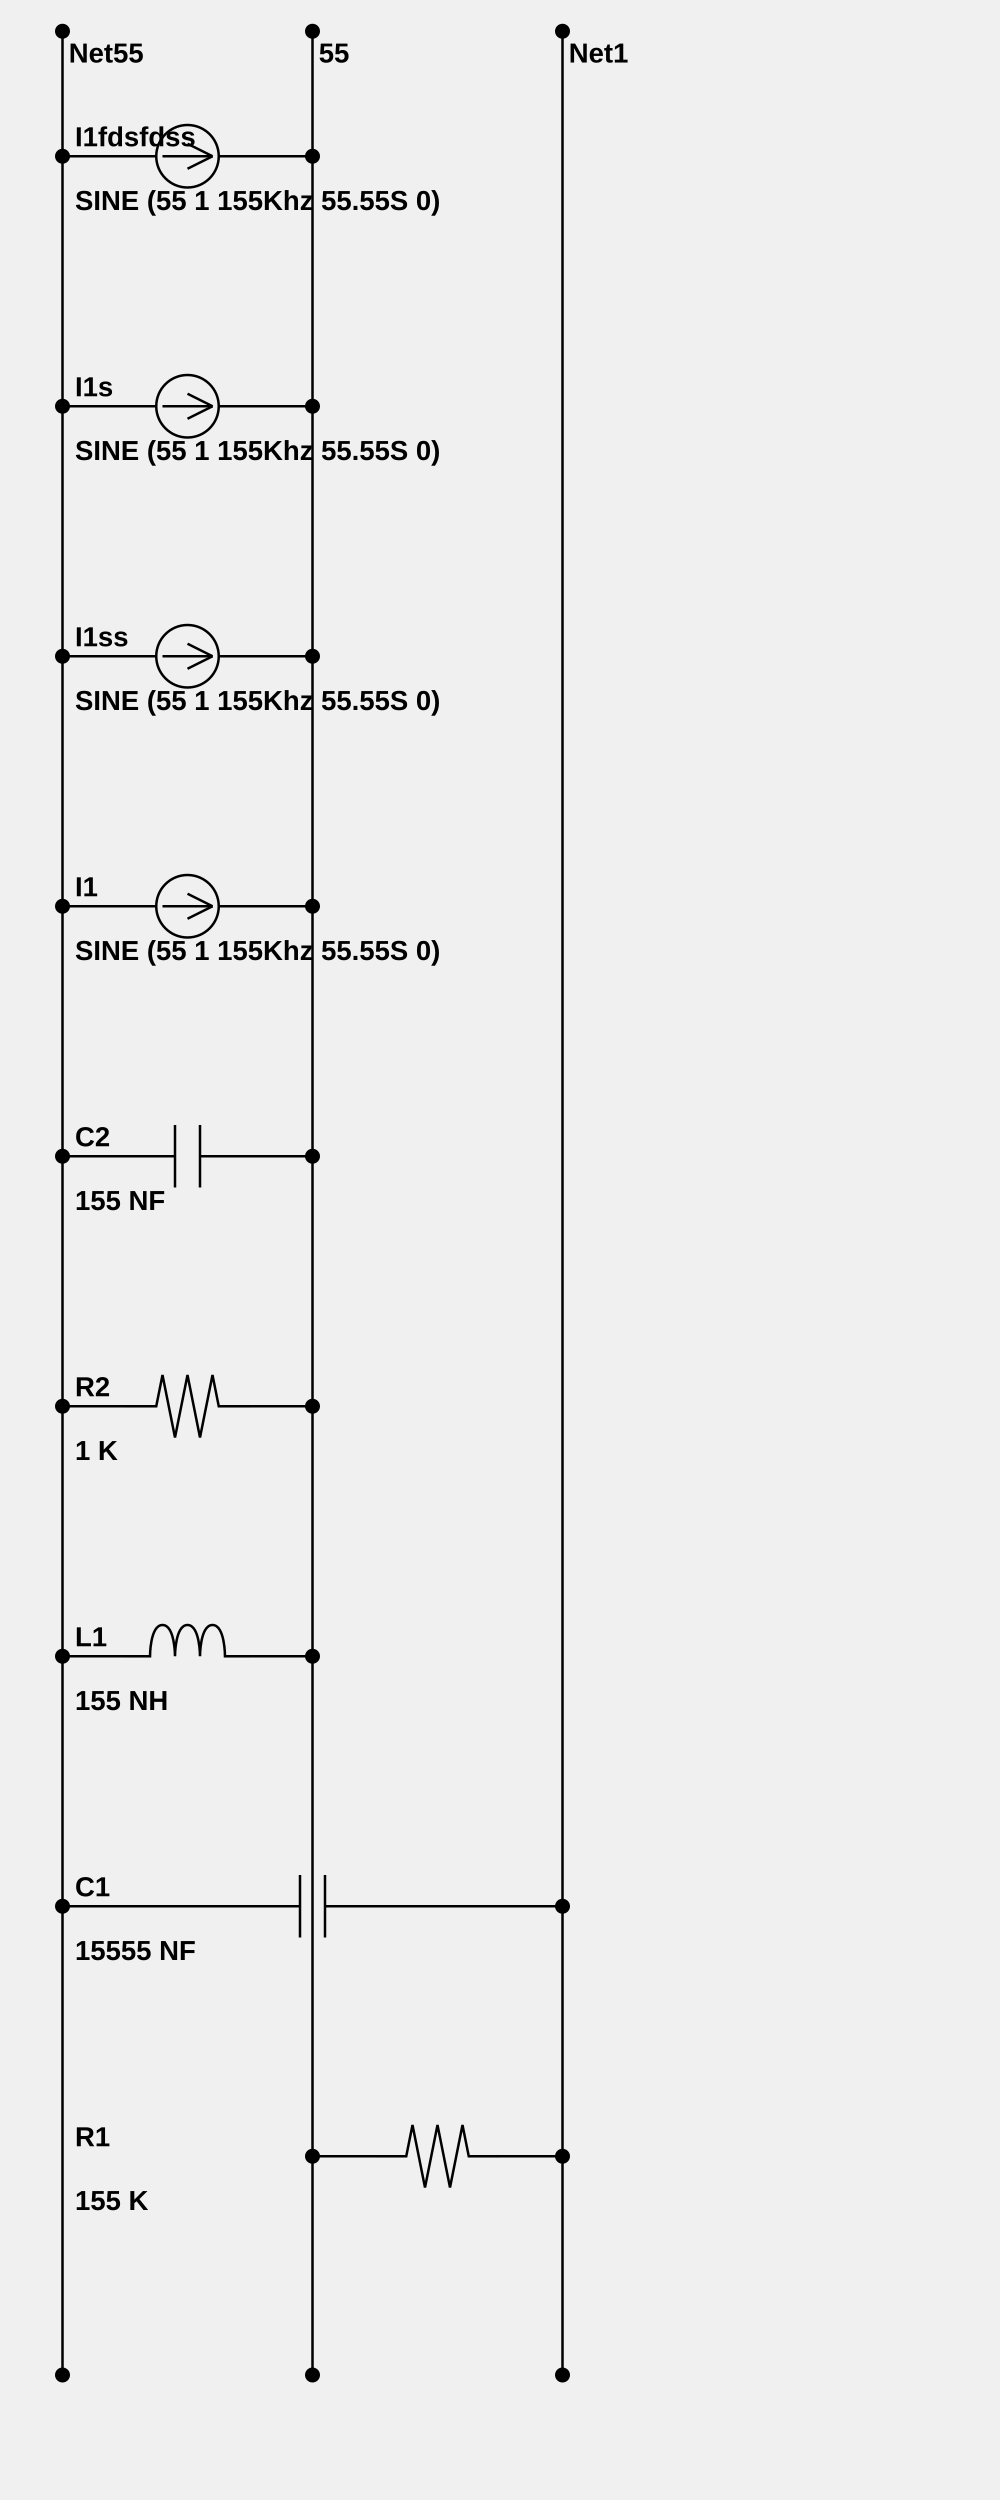
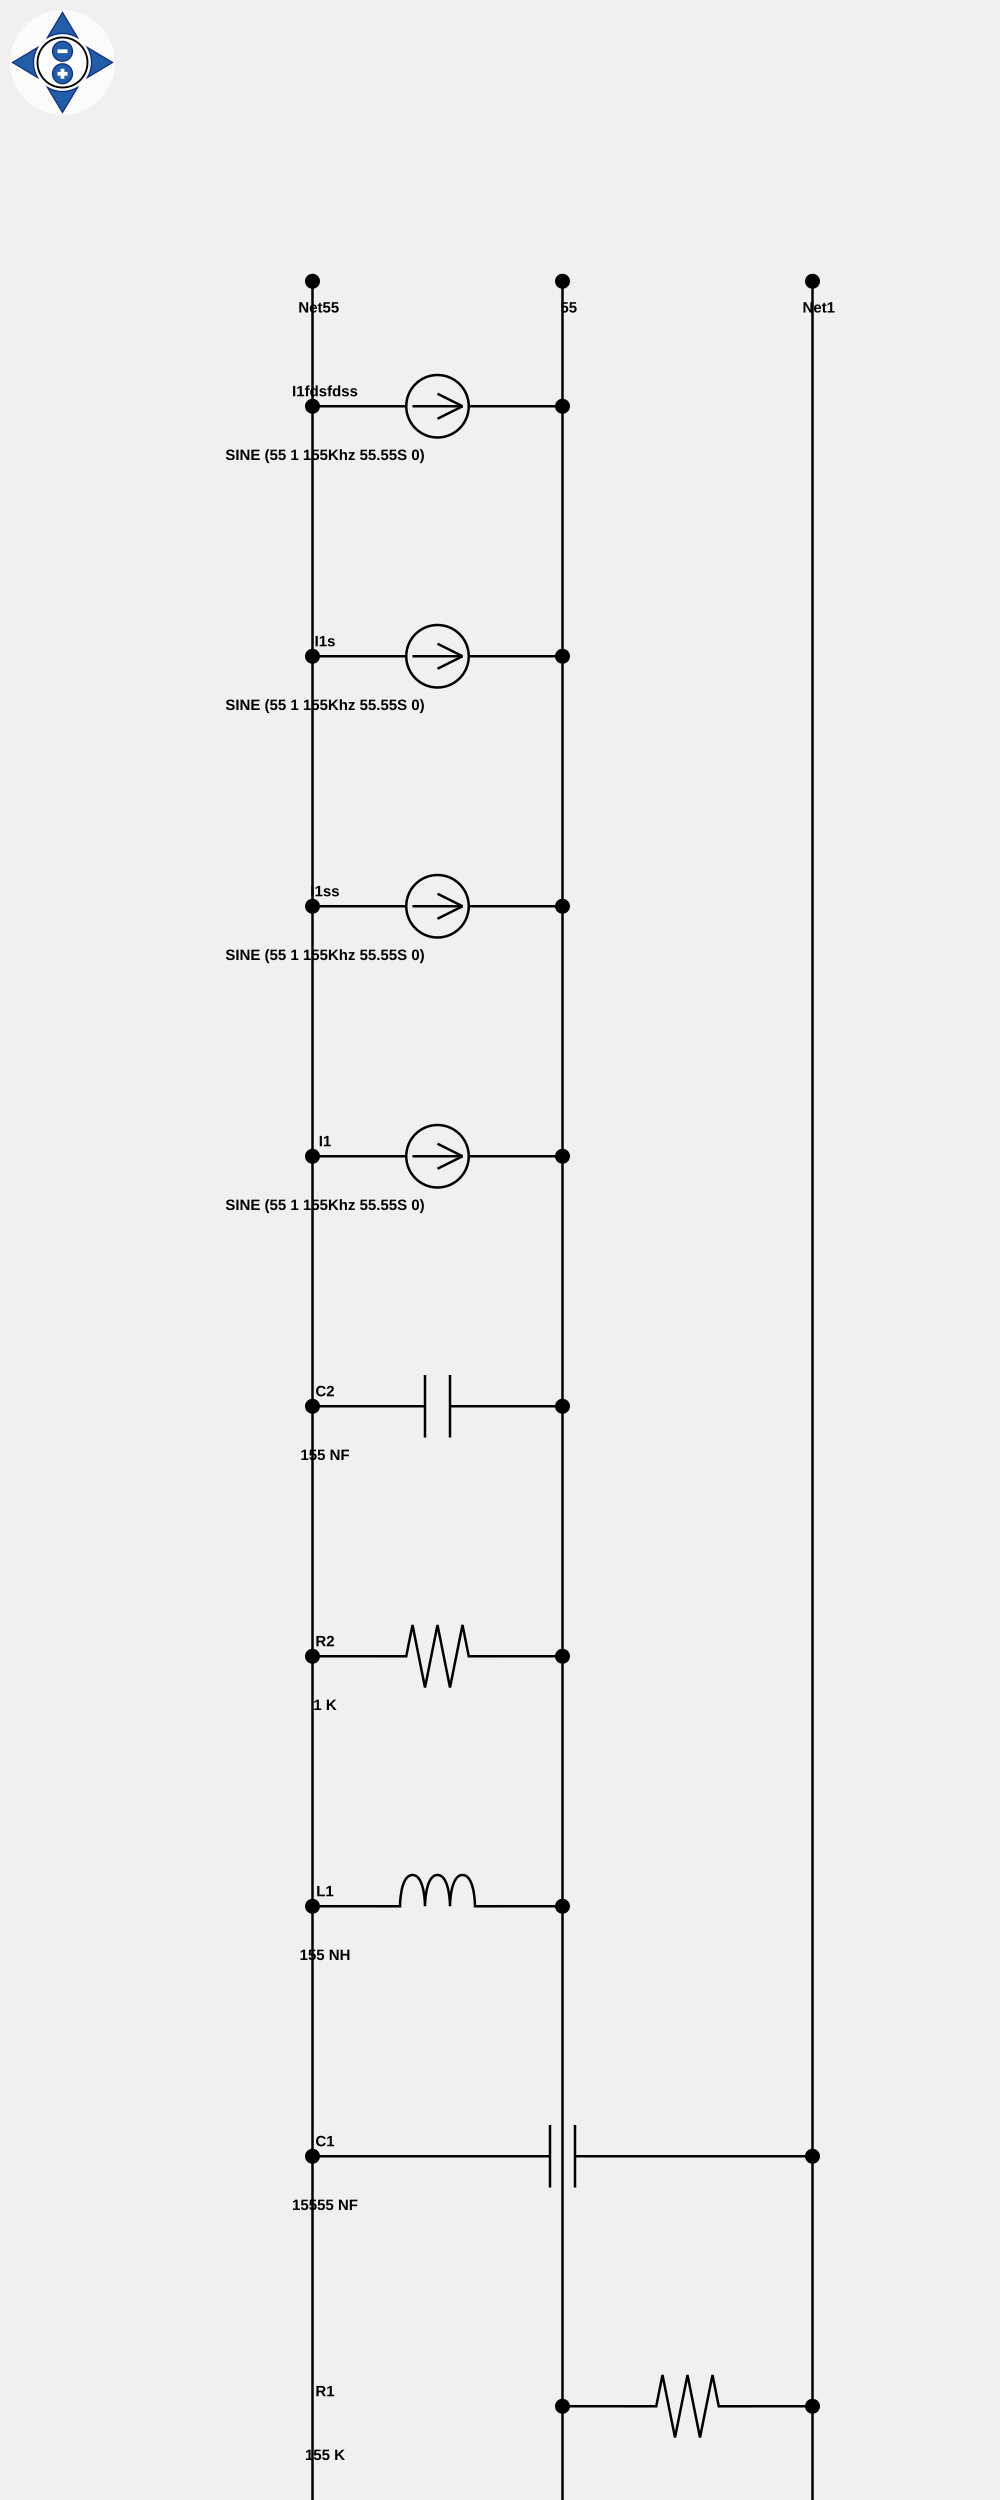
<svg xmlns="http://www.w3.org/2000/svg" width="800" height="2000">
-   <line x1="50" y1="25" x2="50" y2="1900" stroke-width="2" stroke="black" />
-   <g fill="#000000" font-family="Arial,Helvetica" font-weight="bold" text-anchor="start" font-size="22px">
-     <text x="55" y="50">Net55</text>
+   <style>
+   		.territory:hover{
+ 			fill:           #22aa44;
+ 		}
+   		.compass{
+   			fill:			#fff;
+   			stroke:			#000;
+   			stroke-width:	1.5;
+   		}
+    		.button{
+ 		    fill:           	#225EA8;
+ 			stroke:   			#0C2C84;
+ 			stroke-miterlimit:	6;
+ 			stroke-linecap:		round;
+ 		}
+ 		.button:hover{
+ 			stroke-width:   	2;
+ 		}
+ 		.plus-minus{
+ 			fill:	#fff;
+ 			pointer-events: none;
+ 		}
+ 		text {
+ 			text-anchor: middle;
+ 			font-family: Arial, sans;
+ 			font-size:12px;
+ 			pointer-events: none;
+ 		}
+   </style>
+   <g id="viewport" transform="matrix(1 0 0 1 200 200)">
+     <line x1="50" y1="25" x2="50" y2="1900" stroke-width="2" stroke="black" />
+     <g fill="#000000" font-family="Arial,Helvetica" font-weight="bold" text-anchor="start" font-size="22px">
+       <text x="55" y="50">Net55</text>
+     </g>
+     <ellipse cx="50" cy="25" rx="5" ry="5" stroke="black" stroke-width="2" fill="black" />
+     <ellipse cx="50" cy="1900" rx="5" ry="5" stroke="black" stroke-width="2" fill="black" />
+     <line x1="250" y1="25" x2="250" y2="1900" stroke-width="2" stroke="black" />
+     <g fill="#000000" font-family="Arial,Helvetica" font-weight="bold" text-anchor="start" font-size="22px">
+       <text x="255" y="50">55</text>
+     </g>
+     <ellipse cx="250" cy="25" rx="5" ry="5" stroke="black" stroke-width="2" fill="black" />
+     <ellipse cx="250" cy="1900" rx="5" ry="5" stroke="black" stroke-width="2" fill="black" />
+     <line x1="450" y1="25" x2="450" y2="1900" stroke-width="2" stroke="black" />
+     <g fill="#000000" font-family="Arial,Helvetica" font-weight="bold" text-anchor="start" font-size="22px">
+       <text x="455" y="50">Net1</text>
+     </g>
+     <ellipse cx="450" cy="25" rx="5" ry="5" stroke="black" stroke-width="2" fill="black" />
+     <ellipse cx="450" cy="1900" rx="5" ry="5" stroke="black" stroke-width="2" fill="black" />
+     <g transform="translate(100,100)">
+       <ellipse cx="50" cy="25" rx="25" ry="25" stroke="black" stroke-width="2" fill="none" />
+       <line x1="0" y1="25" x2="25" y2="25" stroke-width="2" stroke="black" />
+       <line x1="75" y1="25" x2="100" y2="25" stroke-width="2" stroke="black" />
+       <line x1="30" y1="25" x2="70" y2="25" stroke-width="2" stroke="black" />
+       <line x1="50" y1="15" x2="70" y2="25" stroke-width="2" stroke="black" />
+       <line x1="50" y1="35" x2="70" y2="25" stroke-width="2" stroke="black" />
+     </g>
+     <line x1="50" y1="125" x2="100" y2="125" stroke-width="2" stroke="black" />
+     <line x1="200" y1="125" x2="250" y2="125" stroke-width="2" stroke="black" />
+     <ellipse cx="50" cy="125" rx="5" ry="5" stroke="black" stroke-width="2" fill="black" />
+     <ellipse cx="250" cy="125" rx="5" ry="5" stroke="black" stroke-width="2" fill="black" />
+     <g fill="#000000" font-family="Arial,Helvetica" font-weight="bold" text-anchor="start" font-size="22px">
+       <text x="60" y="117">I1fdsfdss</text>
+     </g>
+     <g fill="#000000" font-family="Arial,Helvetica" font-weight="bold" text-anchor="start" font-size="22px">
+       <text x="60" y="168">SINE (55 1 155Khz 55.55S 0) </text>
+     </g>
+     <g transform="translate(100,300)">
+       <ellipse cx="50" cy="25" rx="25" ry="25" stroke="black" stroke-width="2" fill="none" />
+       <line x1="0" y1="25" x2="25" y2="25" stroke-width="2" stroke="black" />
+       <line x1="75" y1="25" x2="100" y2="25" stroke-width="2" stroke="black" />
+       <line x1="30" y1="25" x2="70" y2="25" stroke-width="2" stroke="black" />
+       <line x1="50" y1="15" x2="70" y2="25" stroke-width="2" stroke="black" />
+       <line x1="50" y1="35" x2="70" y2="25" stroke-width="2" stroke="black" />
+     </g>
+     <line x1="50" y1="325" x2="100" y2="325" stroke-width="2" stroke="black" />
+     <line x1="200" y1="325" x2="250" y2="325" stroke-width="2" stroke="black" />
+     <ellipse cx="50" cy="325" rx="5" ry="5" stroke="black" stroke-width="2" fill="black" />
+     <ellipse cx="250" cy="325" rx="5" ry="5" stroke="black" stroke-width="2" fill="black" />
+     <g fill="#000000" font-family="Arial,Helvetica" font-weight="bold" text-anchor="start" font-size="22px">
+       <text x="60" y="317">I1s</text>
+     </g>
+     <g fill="#000000" font-family="Arial,Helvetica" font-weight="bold" text-anchor="start" font-size="22px">
+       <text x="60" y="368">SINE (55 1 155Khz 55.55S 0) </text>
+     </g>
+     <g transform="translate(100,500)">
+       <ellipse cx="50" cy="25" rx="25" ry="25" stroke="black" stroke-width="2" fill="none" />
+       <line x1="0" y1="25" x2="25" y2="25" stroke-width="2" stroke="black" />
+       <line x1="75" y1="25" x2="100" y2="25" stroke-width="2" stroke="black" />
+       <line x1="30" y1="25" x2="70" y2="25" stroke-width="2" stroke="black" />
+       <line x1="50" y1="15" x2="70" y2="25" stroke-width="2" stroke="black" />
+       <line x1="50" y1="35" x2="70" y2="25" stroke-width="2" stroke="black" />
+     </g>
+     <line x1="50" y1="525" x2="100" y2="525" stroke-width="2" stroke="black" />
+     <line x1="200" y1="525" x2="250" y2="525" stroke-width="2" stroke="black" />
+     <ellipse cx="50" cy="525" rx="5" ry="5" stroke="black" stroke-width="2" fill="black" />
+     <ellipse cx="250" cy="525" rx="5" ry="5" stroke="black" stroke-width="2" fill="black" />
+     <g fill="#000000" font-family="Arial,Helvetica" font-weight="bold" text-anchor="start" font-size="22px">
+       <text x="60" y="517">I1ss</text>
+     </g>
+     <g fill="#000000" font-family="Arial,Helvetica" font-weight="bold" text-anchor="start" font-size="22px">
+       <text x="60" y="568">SINE (55 1 155Khz 55.55S 0) </text>
+     </g>
+     <g transform="translate(100,700)">
+       <ellipse cx="50" cy="25" rx="25" ry="25" stroke="black" stroke-width="2" fill="none" />
+       <line x1="0" y1="25" x2="25" y2="25" stroke-width="2" stroke="black" />
+       <line x1="75" y1="25" x2="100" y2="25" stroke-width="2" stroke="black" />
+       <line x1="30" y1="25" x2="70" y2="25" stroke-width="2" stroke="black" />
+       <line x1="50" y1="15" x2="70" y2="25" stroke-width="2" stroke="black" />
+       <line x1="50" y1="35" x2="70" y2="25" stroke-width="2" stroke="black" />
+     </g>
+     <line x1="50" y1="725" x2="100" y2="725" stroke-width="2" stroke="black" />
+     <line x1="200" y1="725" x2="250" y2="725" stroke-width="2" stroke="black" />
+     <ellipse cx="50" cy="725" rx="5" ry="5" stroke="black" stroke-width="2" fill="black" />
+     <ellipse cx="250" cy="725" rx="5" ry="5" stroke="black" stroke-width="2" fill="black" />
+     <g fill="#000000" font-family="Arial,Helvetica" font-weight="bold" text-anchor="start" font-size="22px">
+       <text x="60" y="717">I1</text>
+     </g>
+     <g fill="#000000" font-family="Arial,Helvetica" font-weight="bold" text-anchor="start" font-size="22px">
+       <text x="60" y="768">SINE (55 1 155Khz 55.55S 0) </text>
+     </g>
+     <g transform="translate(100,900)">
+       <line x1="0" y1="25" x2="40" y2="25" stroke-width="2" stroke="black" />
+       <line x1="40" y1="0" x2="40" y2="50" stroke-width="2" stroke="black" />
+       <line x1="60" y1="0" x2="60" y2="50" stroke-width="2" stroke="black" />
+       <line x1="60" y1="25" x2="100" y2="25" stroke-width="2" stroke="black" />
+     </g>
+     <line x1="50" y1="925" x2="100" y2="925" stroke-width="2" stroke="black" />
+     <line x1="200" y1="925" x2="250" y2="925" stroke-width="2" stroke="black" />
+     <ellipse cx="50" cy="925" rx="5" ry="5" stroke="black" stroke-width="2" fill="black" />
+     <ellipse cx="250" cy="925" rx="5" ry="5" stroke="black" stroke-width="2" fill="black" />
+     <g fill="#000000" font-family="Arial,Helvetica" font-weight="bold" text-anchor="start" font-size="22px">
+       <text x="60" y="917">C2</text>
+     </g>
+     <g fill="#000000" font-family="Arial,Helvetica" font-weight="bold" text-anchor="start" font-size="22px">
+       <text x="60" y="968">155 NF</text>
+     </g>
+     <g transform="translate(100,1100)">
+       <path d="M 0 25 L 25 25, 30 0, 40 50, 50 0, 60 50, 70 0, 75 25, 100 25" stroke="black" fill="none" stroke-width="2" />
+     </g>
+     <line x1="50" y1="1125" x2="100" y2="1125" stroke-width="2" stroke="black" />
+     <line x1="200" y1="1125" x2="250" y2="1125" stroke-width="2" stroke="black" />
+     <ellipse cx="50" cy="1125" rx="5" ry="5" stroke="black" stroke-width="2" fill="black" />
+     <ellipse cx="250" cy="1125" rx="5" ry="5" stroke="black" stroke-width="2" fill="black" />
+     <g fill="#000000" font-family="Arial,Helvetica" font-weight="bold" text-anchor="start" font-size="22px">
+       <text x="60" y="1117">R2</text>
+     </g>
+     <g fill="#000000" font-family="Arial,Helvetica" font-weight="bold" text-anchor="start" font-size="22px">
+       <text x="60" y="1168">1 K</text>
+     </g>
+     <g transform="translate(100,1300)">
+       <path d="M 0,25 L 20,25 C 20,25 20,0 30,0 C 40,0 40,25 40,25 C 40,25 40,0 50,0 C 60,0 60,25 60,25 C 60,25 60,0 70,0 C 80,0 80,25 80,25 L 100,25" stroke="black" fill="none" stroke-width="2" />
+     </g>
+     <line x1="50" y1="1325" x2="100" y2="1325" stroke-width="2" stroke="black" />
+     <line x1="200" y1="1325" x2="250" y2="1325" stroke-width="2" stroke="black" />
+     <ellipse cx="50" cy="1325" rx="5" ry="5" stroke="black" stroke-width="2" fill="black" />
+     <ellipse cx="250" cy="1325" rx="5" ry="5" stroke="black" stroke-width="2" fill="black" />
+     <g fill="#000000" font-family="Arial,Helvetica" font-weight="bold" text-anchor="start" font-size="22px">
+       <text x="60" y="1317">L1</text>
+     </g>
+     <g fill="#000000" font-family="Arial,Helvetica" font-weight="bold" text-anchor="start" font-size="22px">
+       <text x="60" y="1368">155 NH</text>
+     </g>
+     <g transform="translate(200,1500)">
+       <line x1="0" y1="25" x2="40" y2="25" stroke-width="2" stroke="black" />
+       <line x1="40" y1="0" x2="40" y2="50" stroke-width="2" stroke="black" />
+       <line x1="60" y1="0" x2="60" y2="50" stroke-width="2" stroke="black" />
+       <line x1="60" y1="25" x2="100" y2="25" stroke-width="2" stroke="black" />
+     </g>
+     <line x1="50" y1="1525" x2="200" y2="1525" stroke-width="2" stroke="black" />
+     <line x1="300" y1="1525" x2="450" y2="1525" stroke-width="2" stroke="black" />
+     <ellipse cx="50" cy="1525" rx="5" ry="5" stroke="black" stroke-width="2" fill="black" />
+     <ellipse cx="450" cy="1525" rx="5" ry="5" stroke="black" stroke-width="2" fill="black" />
+     <g fill="#000000" font-family="Arial,Helvetica" font-weight="bold" text-anchor="start" font-size="22px">
+       <text x="60" y="1517">C1</text>
+     </g>
+     <g fill="#000000" font-family="Arial,Helvetica" font-weight="bold" text-anchor="start" font-size="22px">
+       <text x="60" y="1568">15555 NF</text>
+     </g>
+     <g transform="translate(300,1700)">
+       <path d="M 0 25 L 25 25, 30 0, 40 50, 50 0, 60 50, 70 0, 75 25, 100 25" stroke="black" fill="none" stroke-width="2" />
+     </g>
+     <line x1="250" y1="1725" x2="300" y2="1725" stroke-width="2" stroke="black" />
+     <line x1="400" y1="1725" x2="450" y2="1725" stroke-width="2" stroke="black" />
+     <ellipse cx="250" cy="1725" rx="5" ry="5" stroke="black" stroke-width="2" fill="black" />
+     <ellipse cx="450" cy="1725" rx="5" ry="5" stroke="black" stroke-width="2" fill="black" />
+     <g fill="#000000" font-family="Arial,Helvetica" font-weight="bold" text-anchor="start" font-size="22px">
+       <text x="60" y="1717">R1</text>
+     </g>
+     <g fill="#000000" font-family="Arial,Helvetica" font-weight="bold" text-anchor="start" font-size="22px">
+       <text x="60" y="1768">155 K</text>
+     </g>
  </g>
-   <ellipse cx="50" cy="25" rx="5" ry="5" stroke="black" stroke-width="2" fill="black" />
-   <ellipse cx="50" cy="1900" rx="5" ry="5" stroke="black" stroke-width="2" fill="black" />
-   <line x1="250" y1="25" x2="250" y2="1900" stroke-width="2" stroke="black" />
-   <g fill="#000000" font-family="Arial,Helvetica" font-weight="bold" text-anchor="start" font-size="22px">
-     <text x="255" y="50">55</text>
-   </g>
-   <ellipse cx="250" cy="25" rx="5" ry="5" stroke="black" stroke-width="2" fill="black" />
-   <ellipse cx="250" cy="1900" rx="5" ry="5" stroke="black" stroke-width="2" fill="black" />
-   <line x1="450" y1="25" x2="450" y2="1900" stroke-width="2" stroke="black" />
-   <g fill="#000000" font-family="Arial,Helvetica" font-weight="bold" text-anchor="start" font-size="22px">
-     <text x="455" y="50">Net1</text>
-   </g>
-   <ellipse cx="450" cy="25" rx="5" ry="5" stroke="black" stroke-width="2" fill="black" />
-   <ellipse cx="450" cy="1900" rx="5" ry="5" stroke="black" stroke-width="2" fill="black" />
-   <g transform="translate(100,100)">
-     <ellipse cx="50" cy="25" rx="25" ry="25" stroke="black" stroke-width="2" fill="none" />
-     <line x1="0" y1="25" x2="25" y2="25" stroke-width="2" stroke="black" />
-     <line x1="75" y1="25" x2="100" y2="25" stroke-width="2" stroke="black" />
-     <line x1="30" y1="25" x2="70" y2="25" stroke-width="2" stroke="black" />
-     <line x1="50" y1="15" x2="70" y2="25" stroke-width="2" stroke="black" />
-     <line x1="50" y1="35" x2="70" y2="25" stroke-width="2" stroke="black" />
-   </g>
-   <line x1="50" y1="125" x2="100" y2="125" stroke-width="2" stroke="black" />
-   <line x1="200" y1="125" x2="250" y2="125" stroke-width="2" stroke="black" />
-   <ellipse cx="50" cy="125" rx="5" ry="5" stroke="black" stroke-width="2" fill="black" />
-   <ellipse cx="250" cy="125" rx="5" ry="5" stroke="black" stroke-width="2" fill="black" />
-   <g fill="#000000" font-family="Arial,Helvetica" font-weight="bold" text-anchor="start" font-size="22px">
-     <text x="60" y="117">I1fdsfdss</text>
-   </g>
-   <g fill="#000000" font-family="Arial,Helvetica" font-weight="bold" text-anchor="start" font-size="22px">
-     <text x="60" y="168">SINE (55 1 155Khz 55.55S 0) </text>
-   </g>
-   <g transform="translate(100,300)">
-     <ellipse cx="50" cy="25" rx="25" ry="25" stroke="black" stroke-width="2" fill="none" />
-     <line x1="0" y1="25" x2="25" y2="25" stroke-width="2" stroke="black" />
-     <line x1="75" y1="25" x2="100" y2="25" stroke-width="2" stroke="black" />
-     <line x1="30" y1="25" x2="70" y2="25" stroke-width="2" stroke="black" />
-     <line x1="50" y1="15" x2="70" y2="25" stroke-width="2" stroke="black" />
-     <line x1="50" y1="35" x2="70" y2="25" stroke-width="2" stroke="black" />
-   </g>
-   <line x1="50" y1="325" x2="100" y2="325" stroke-width="2" stroke="black" />
-   <line x1="200" y1="325" x2="250" y2="325" stroke-width="2" stroke="black" />
-   <ellipse cx="50" cy="325" rx="5" ry="5" stroke="black" stroke-width="2" fill="black" />
-   <ellipse cx="250" cy="325" rx="5" ry="5" stroke="black" stroke-width="2" fill="black" />
-   <g fill="#000000" font-family="Arial,Helvetica" font-weight="bold" text-anchor="start" font-size="22px">
-     <text x="60" y="317">I1s</text>
-   </g>
-   <g fill="#000000" font-family="Arial,Helvetica" font-weight="bold" text-anchor="start" font-size="22px">
-     <text x="60" y="368">SINE (55 1 155Khz 55.55S 0) </text>
-   </g>
-   <g transform="translate(100,500)">
-     <ellipse cx="50" cy="25" rx="25" ry="25" stroke="black" stroke-width="2" fill="none" />
-     <line x1="0" y1="25" x2="25" y2="25" stroke-width="2" stroke="black" />
-     <line x1="75" y1="25" x2="100" y2="25" stroke-width="2" stroke="black" />
-     <line x1="30" y1="25" x2="70" y2="25" stroke-width="2" stroke="black" />
-     <line x1="50" y1="15" x2="70" y2="25" stroke-width="2" stroke="black" />
-     <line x1="50" y1="35" x2="70" y2="25" stroke-width="2" stroke="black" />
-   </g>
-   <line x1="50" y1="525" x2="100" y2="525" stroke-width="2" stroke="black" />
-   <line x1="200" y1="525" x2="250" y2="525" stroke-width="2" stroke="black" />
-   <ellipse cx="50" cy="525" rx="5" ry="5" stroke="black" stroke-width="2" fill="black" />
-   <ellipse cx="250" cy="525" rx="5" ry="5" stroke="black" stroke-width="2" fill="black" />
-   <g fill="#000000" font-family="Arial,Helvetica" font-weight="bold" text-anchor="start" font-size="22px">
-     <text x="60" y="517">I1ss</text>
-   </g>
-   <g fill="#000000" font-family="Arial,Helvetica" font-weight="bold" text-anchor="start" font-size="22px">
-     <text x="60" y="568">SINE (55 1 155Khz 55.55S 0) </text>
-   </g>
-   <g transform="translate(100,700)">
-     <ellipse cx="50" cy="25" rx="25" ry="25" stroke="black" stroke-width="2" fill="none" />
-     <line x1="0" y1="25" x2="25" y2="25" stroke-width="2" stroke="black" />
-     <line x1="75" y1="25" x2="100" y2="25" stroke-width="2" stroke="black" />
-     <line x1="30" y1="25" x2="70" y2="25" stroke-width="2" stroke="black" />
-     <line x1="50" y1="15" x2="70" y2="25" stroke-width="2" stroke="black" />
-     <line x1="50" y1="35" x2="70" y2="25" stroke-width="2" stroke="black" />
-   </g>
-   <line x1="50" y1="725" x2="100" y2="725" stroke-width="2" stroke="black" />
-   <line x1="200" y1="725" x2="250" y2="725" stroke-width="2" stroke="black" />
-   <ellipse cx="50" cy="725" rx="5" ry="5" stroke="black" stroke-width="2" fill="black" />
-   <ellipse cx="250" cy="725" rx="5" ry="5" stroke="black" stroke-width="2" fill="black" />
-   <g fill="#000000" font-family="Arial,Helvetica" font-weight="bold" text-anchor="start" font-size="22px">
-     <text x="60" y="717">I1</text>
-   </g>
-   <g fill="#000000" font-family="Arial,Helvetica" font-weight="bold" text-anchor="start" font-size="22px">
-     <text x="60" y="768">SINE (55 1 155Khz 55.55S 0) </text>
-   </g>
-   <g transform="translate(100,900)">
-     <line x1="0" y1="25" x2="40" y2="25" stroke-width="2" stroke="black" />
-     <line x1="40" y1="0" x2="40" y2="50" stroke-width="2" stroke="black" />
-     <line x1="60" y1="0" x2="60" y2="50" stroke-width="2" stroke="black" />
-     <line x1="60" y1="25" x2="100" y2="25" stroke-width="2" stroke="black" />
-   </g>
-   <line x1="50" y1="925" x2="100" y2="925" stroke-width="2" stroke="black" />
-   <line x1="200" y1="925" x2="250" y2="925" stroke-width="2" stroke="black" />
-   <ellipse cx="50" cy="925" rx="5" ry="5" stroke="black" stroke-width="2" fill="black" />
-   <ellipse cx="250" cy="925" rx="5" ry="5" stroke="black" stroke-width="2" fill="black" />
-   <g fill="#000000" font-family="Arial,Helvetica" font-weight="bold" text-anchor="start" font-size="22px">
-     <text x="60" y="917">C2</text>
-   </g>
-   <g fill="#000000" font-family="Arial,Helvetica" font-weight="bold" text-anchor="start" font-size="22px">
-     <text x="60" y="968">155 NF</text>
-   </g>
-   <g transform="translate(100,1100)">
-     <path d="M 0 25 L 25 25, 30 0, 40 50, 50 0, 60 50, 70 0, 75 25, 100 25" stroke="black" fill="none" stroke-width="2" />
-   </g>
-   <line x1="50" y1="1125" x2="100" y2="1125" stroke-width="2" stroke="black" />
-   <line x1="200" y1="1125" x2="250" y2="1125" stroke-width="2" stroke="black" />
-   <ellipse cx="50" cy="1125" rx="5" ry="5" stroke="black" stroke-width="2" fill="black" />
-   <ellipse cx="250" cy="1125" rx="5" ry="5" stroke="black" stroke-width="2" fill="black" />
-   <g fill="#000000" font-family="Arial,Helvetica" font-weight="bold" text-anchor="start" font-size="22px">
-     <text x="60" y="1117">R2</text>
-   </g>
-   <g fill="#000000" font-family="Arial,Helvetica" font-weight="bold" text-anchor="start" font-size="22px">
-     <text x="60" y="1168">1 K</text>
-   </g>
-   <g transform="translate(100,1300)">
-     <path d="M 0,25 L 20,25 C 20,25 20,0 30,0 C 40,0 40,25 40,25 C 40,25 40,0 50,0 C 60,0 60,25 60,25 C 60,25 60,0 70,0 C 80,0 80,25 80,25 L 100,25" stroke="black" fill="none" stroke-width="2" />
-   </g>
-   <line x1="50" y1="1325" x2="100" y2="1325" stroke-width="2" stroke="black" />
-   <line x1="200" y1="1325" x2="250" y2="1325" stroke-width="2" stroke="black" />
-   <ellipse cx="50" cy="1325" rx="5" ry="5" stroke="black" stroke-width="2" fill="black" />
-   <ellipse cx="250" cy="1325" rx="5" ry="5" stroke="black" stroke-width="2" fill="black" />
-   <g fill="#000000" font-family="Arial,Helvetica" font-weight="bold" text-anchor="start" font-size="22px">
-     <text x="60" y="1317">L1</text>
-   </g>
-   <g fill="#000000" font-family="Arial,Helvetica" font-weight="bold" text-anchor="start" font-size="22px">
-     <text x="60" y="1368">155 NH</text>
-   </g>
-   <g transform="translate(200,1500)">
-     <line x1="0" y1="25" x2="40" y2="25" stroke-width="2" stroke="black" />
-     <line x1="40" y1="0" x2="40" y2="50" stroke-width="2" stroke="black" />
-     <line x1="60" y1="0" x2="60" y2="50" stroke-width="2" stroke="black" />
-     <line x1="60" y1="25" x2="100" y2="25" stroke-width="2" stroke="black" />
-   </g>
-   <line x1="50" y1="1525" x2="200" y2="1525" stroke-width="2" stroke="black" />
-   <line x1="300" y1="1525" x2="450" y2="1525" stroke-width="2" stroke="black" />
-   <ellipse cx="50" cy="1525" rx="5" ry="5" stroke="black" stroke-width="2" fill="black" />
-   <ellipse cx="450" cy="1525" rx="5" ry="5" stroke="black" stroke-width="2" fill="black" />
-   <g fill="#000000" font-family="Arial,Helvetica" font-weight="bold" text-anchor="start" font-size="22px">
-     <text x="60" y="1517">C1</text>
-   </g>
-   <g fill="#000000" font-family="Arial,Helvetica" font-weight="bold" text-anchor="start" font-size="22px">
-     <text x="60" y="1568">15555 NF</text>
-   </g>
-   <g transform="translate(300,1700)">
-     <path d="M 0 25 L 25 25, 30 0, 40 50, 50 0, 60 50, 70 0, 75 25, 100 25" stroke="black" fill="none" stroke-width="2" />
-   </g>
-   <line x1="250" y1="1725" x2="300" y2="1725" stroke-width="2" stroke="black" />
-   <line x1="400" y1="1725" x2="450" y2="1725" stroke-width="2" stroke="black" />
-   <ellipse cx="250" cy="1725" rx="5" ry="5" stroke="black" stroke-width="2" fill="black" />
-   <ellipse cx="450" cy="1725" rx="5" ry="5" stroke="black" stroke-width="2" fill="black" />
-   <g fill="#000000" font-family="Arial,Helvetica" font-weight="bold" text-anchor="start" font-size="22px">
-     <text x="60" y="1717">R1</text>
-   </g>
-   <g fill="#000000" font-family="Arial,Helvetica" font-weight="bold" text-anchor="start" font-size="22px">
-     <text x="60" y="1768">155 K</text>
-   </g>
+   <circle cx="50" cy="50" r="42" fill="white" opacity="0.75" />
+   <path class="button" d="M50 10 l12   20 a40, 70 0 0,0 -24,  0z" />
+   <path class="button" d="M10 50 l20  -12 a70, 40 0 0,0   0, 24z" />
+   <path class="button" d="M50 90 l12  -20 a40, 70 0 0,1 -24,  0z" />
+   <path class="button" d="M90 50 l-20 -12 a70, 40 0 0,1   0, 24z" />
+   <circle class="compass" cx="50" cy="50" r="20" />
+   <circle class="button" cx="50" cy="41" r="8" />
+   <circle class="button" cx="50" cy="59" r="8" />
+   <rect class="plus-minus" x="46" y="39.5" width="8" height="3" />
+   <rect class="plus-minus" x="46" y="57.5" width="8" height="3" />
+   <rect class="plus-minus" x="48.5" y="55" width="3" height="8" />
</svg>
